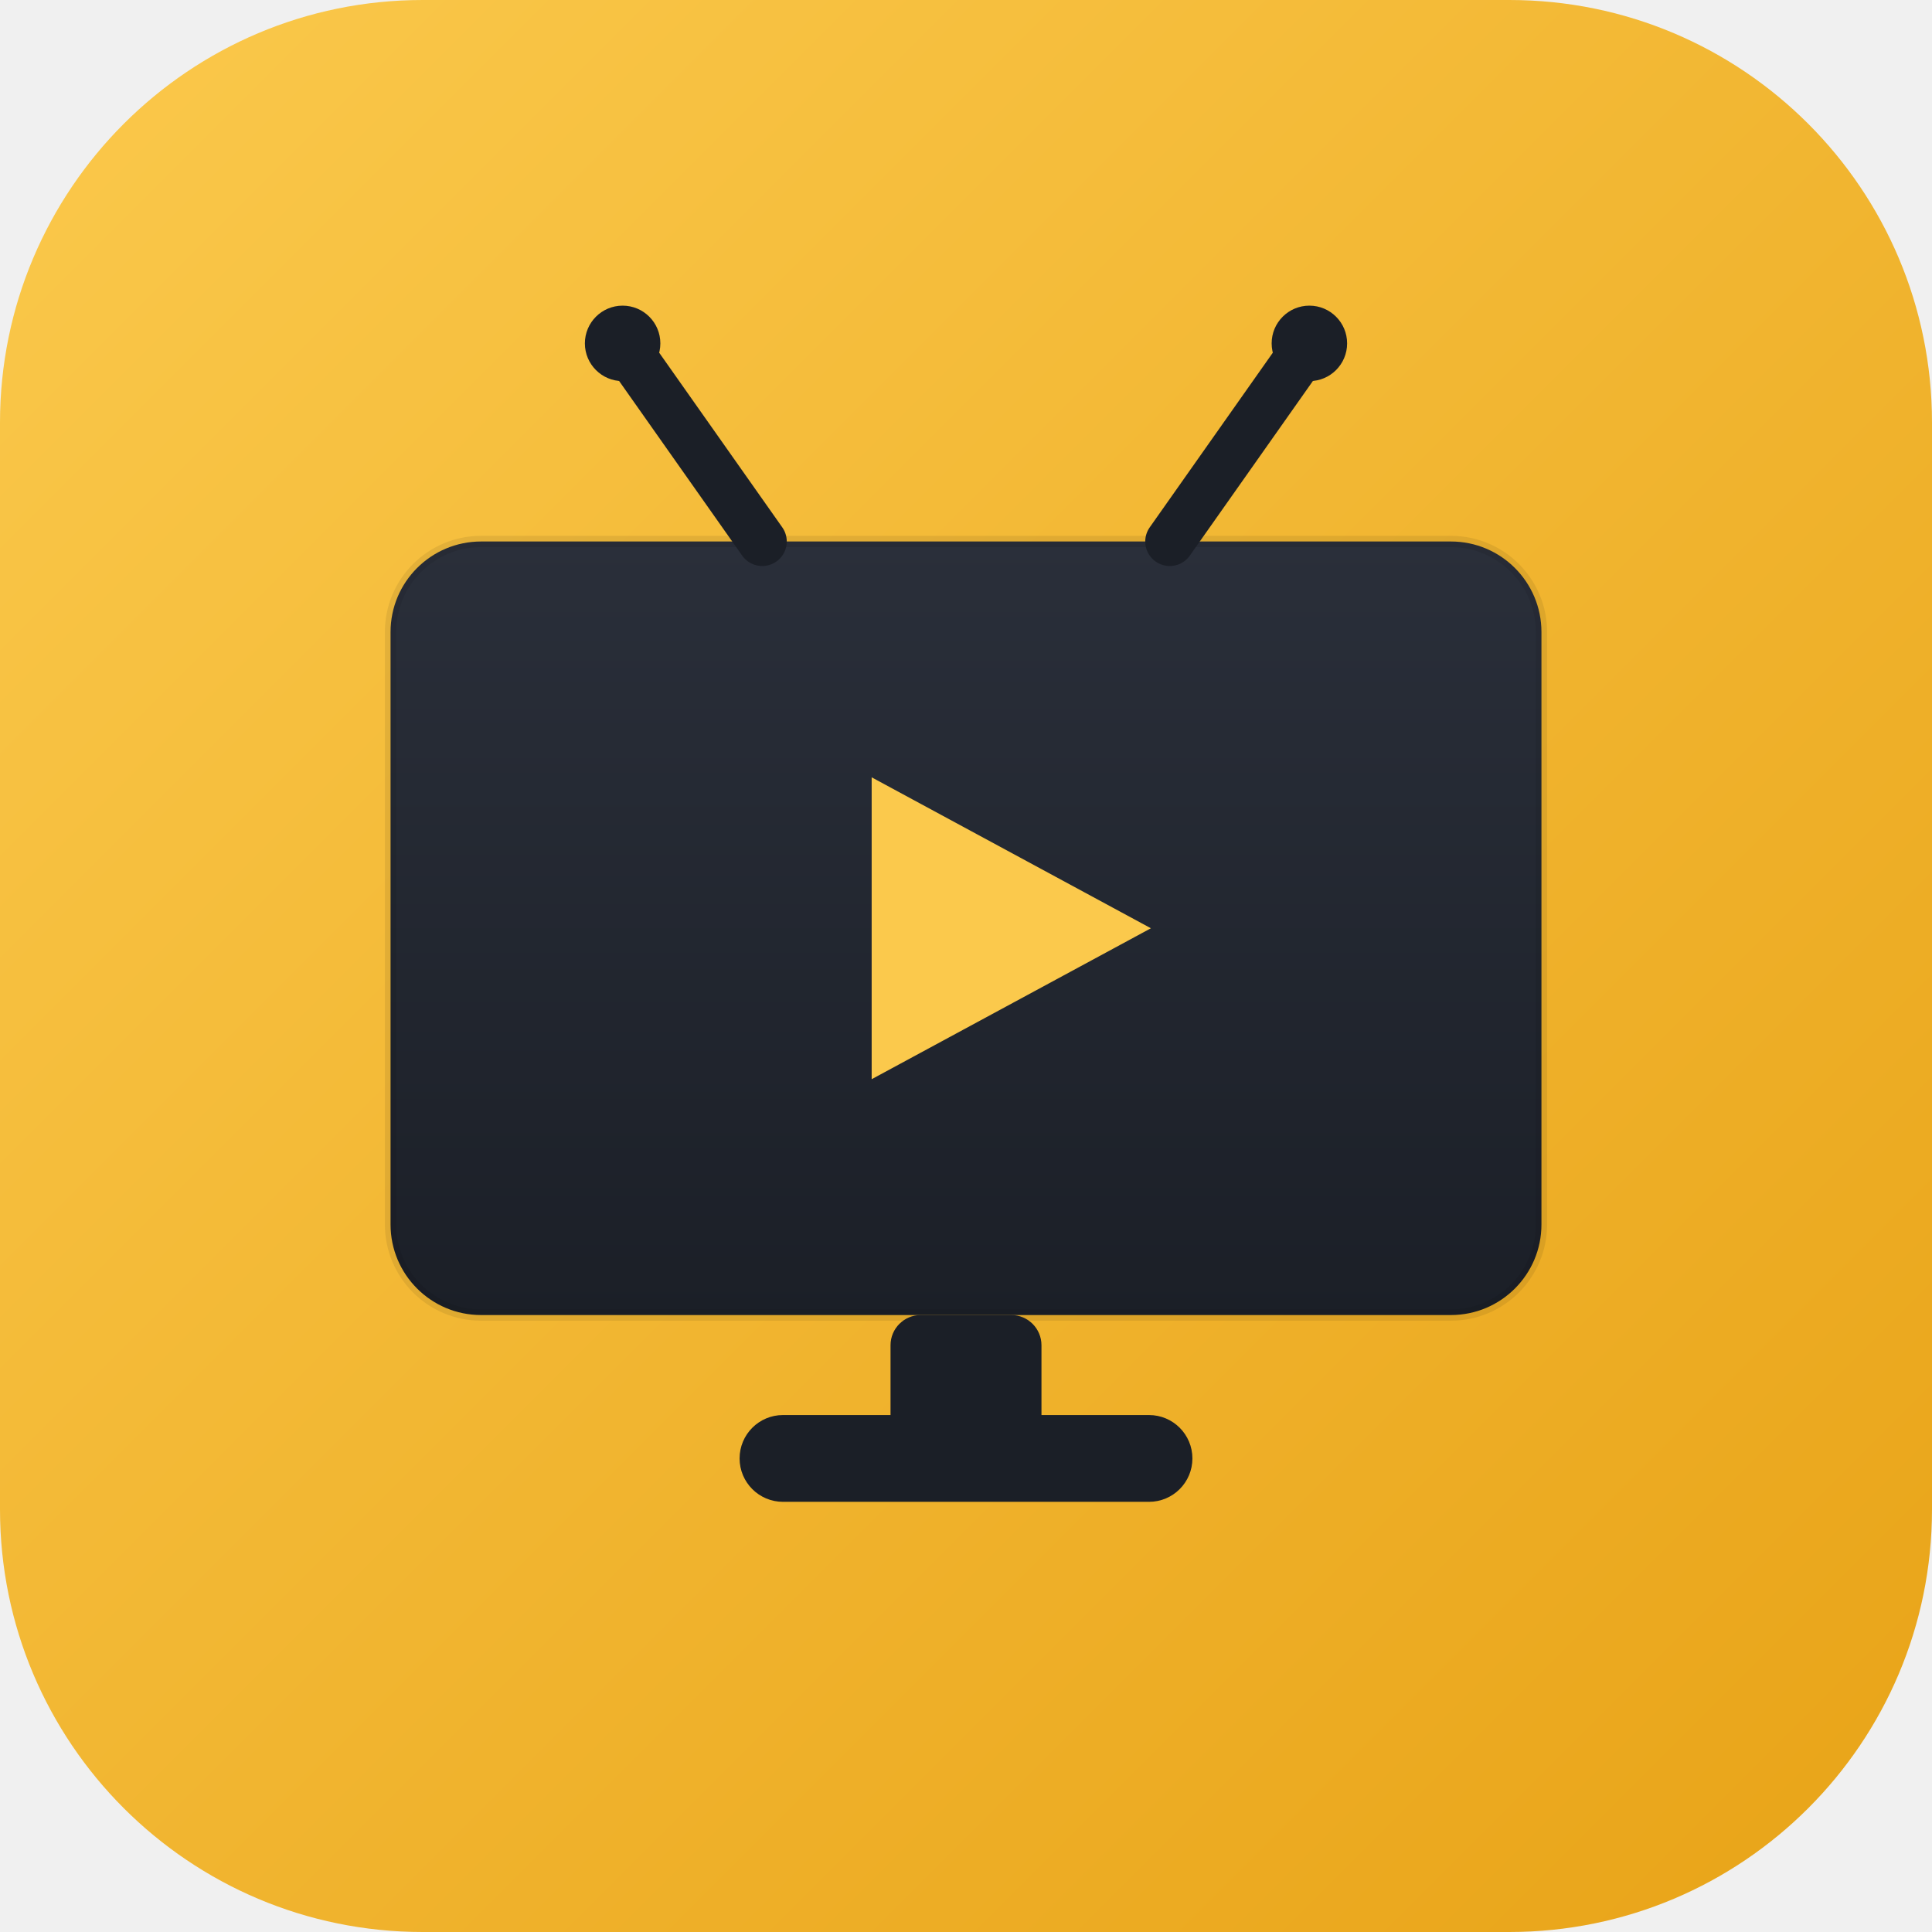
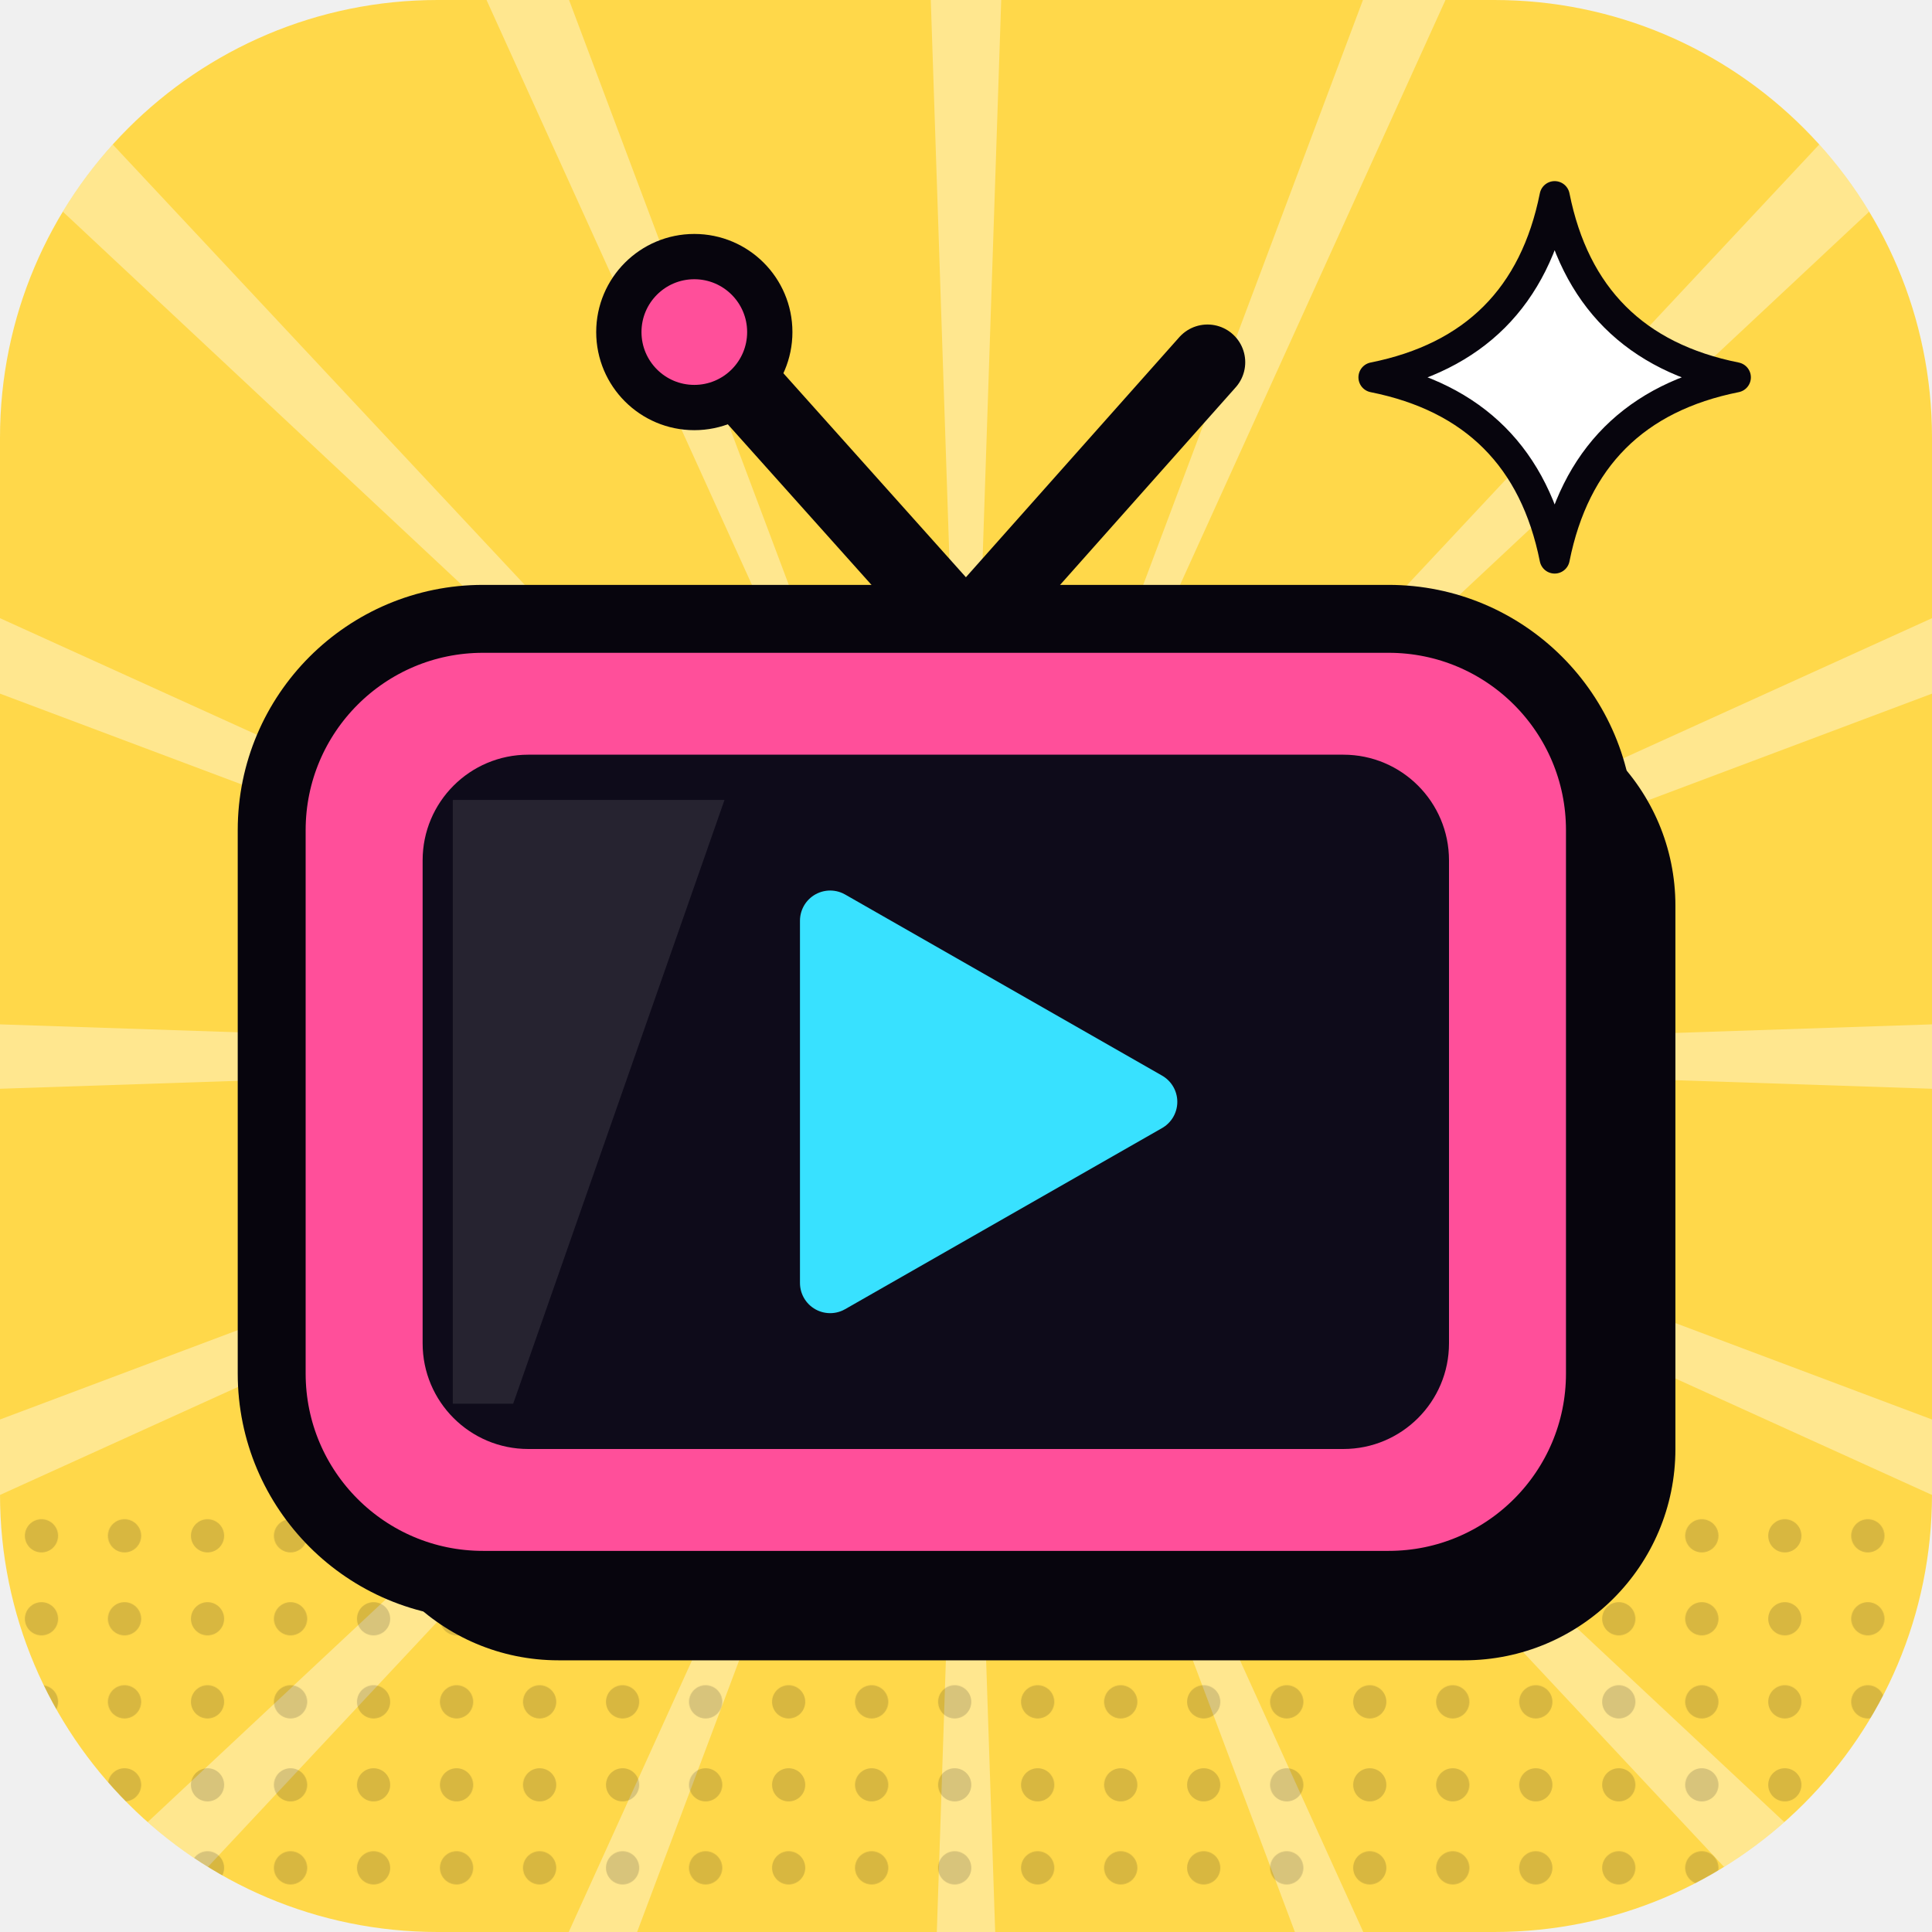
- <svg xmlns="http://www.w3.org/2000/svg" width="1024" height="1024" viewBox="0 0 1024 1024">
+ <svg xmlns="http://www.w3.org/2000/svg" width="1024" height="1024" viewBox="0 0 256 256">
  <defs>
-     <linearGradient id="bg" x1="0%" y1="0%" x2="100%" y2="100%">
-       <stop offset="0%" stop-color="#FBC94C" />
-       <stop offset="100%" stop-color="#E8A317" />
-     </linearGradient>
-     <linearGradient id="screenGrad" x1="0%" y1="0%" x2="0%" y2="100%">
-       <stop offset="0%" stop-color="#2A2F3A" />
-       <stop offset="100%" stop-color="#1B1F27" />
-     </linearGradient>
+     <clipPath id="clipA">
+       <rect width="256" height="256" rx="58" />
+     </clipPath>
+     <pattern id="dotA" width="11" height="11" patternUnits="userSpaceOnUse">
+       <circle cx="5.5" cy="5.5" r="2.2" fill="#07050d" />
+     </pattern>
  </defs>
-   <rect x="0" y="0" width="1024" height="1024" rx="224" fill="url(#bg)" />
-   <rect x="207" y="287" width="610" height="410" rx="48" fill="url(#screenGrad)" />
-   <rect x="207" y="287" width="610" height="410" rx="48" fill="none" stroke="#000000" stroke-opacity="0.08" stroke-width="6" />
-   <rect x="472" y="697" width="80" height="70" rx="16" fill="#1B1F27" />
-   <rect x="392" y="750" width="240" height="46" rx="23" fill="#1B1F27" />
-   <line x1="404" y1="287" x2="330" y2="182" stroke="#1B1F27" stroke-width="26" stroke-linecap="round" />
-   <line x1="620" y1="287" x2="694" y2="182" stroke="#1B1F27" stroke-width="26" stroke-linecap="round" />
-   <circle cx="330" cy="182" r="20" fill="#1B1F27" />
-   <circle cx="694" cy="182" r="20" fill="#1B1F27" />
-   <path d="M 462 412 L 462 572 L 610 492 Z" fill="#FBC94C" />
+   <g clip-path="url(#clipA)">
+     <rect width="256" height="256" fill="#ffd84a" />
+     <path d="M128 140 L116 -220 L140 -220 Z" fill="#ffffff" opacity="0.38" transform="rotate(0 128 140)" />
+     <path d="M128 140 L116 -220 L140 -220 Z" fill="#ffffff" opacity="0.38" transform="rotate(22.5 128 140)" />
+     <path d="M128 140 L116 -220 L140 -220 Z" fill="#ffffff" opacity="0.38" transform="rotate(45 128 140)" />
+     <path d="M128 140 L116 -220 L140 -220 Z" fill="#ffffff" opacity="0.38" transform="rotate(67.5 128 140)" />
+     <path d="M128 140 L116 -220 L140 -220 Z" fill="#ffffff" opacity="0.38" transform="rotate(90 128 140)" />
+     <path d="M128 140 L116 -220 L140 -220 Z" fill="#ffffff" opacity="0.38" transform="rotate(112.5 128 140)" />
+     <path d="M128 140 L116 -220 L140 -220 Z" fill="#ffffff" opacity="0.38" transform="rotate(135 128 140)" />
+     <path d="M128 140 L116 -220 L140 -220 Z" fill="#ffffff" opacity="0.38" transform="rotate(157.5 128 140)" />
+     <path d="M128 140 L116 -220 L140 -220 Z" fill="#ffffff" opacity="0.38" transform="rotate(180 128 140)" />
+     <path d="M128 140 L116 -220 L140 -220 Z" fill="#ffffff" opacity="0.38" transform="rotate(202.5 128 140)" />
+     <path d="M128 140 L116 -220 L140 -220 Z" fill="#ffffff" opacity="0.38" transform="rotate(225 128 140)" />
+     <path d="M128 140 L116 -220 L140 -220 Z" fill="#ffffff" opacity="0.38" transform="rotate(247.5 128 140)" />
+     <path d="M128 140 L116 -220 L140 -220 Z" fill="#ffffff" opacity="0.38" transform="rotate(270 128 140)" />
+     <path d="M128 140 L116 -220 L140 -220 Z" fill="#ffffff" opacity="0.38" transform="rotate(292.5 128 140)" />
+     <path d="M128 140 L116 -220 L140 -220 Z" fill="#ffffff" opacity="0.38" transform="rotate(315 128 140)" />
+     <path d="M128 140 L116 -220 L140 -220 Z" fill="#ffffff" opacity="0.38" transform="rotate(337.5 128 140)" />
+     <rect y="196" width="256" height="60" fill="url(#dotA)" opacity="0.16" />
+     <path d="M206 26 Q210 46 230 50 Q210 54 206 74 Q202 54 182 50 Q202 46 206 26Z" fill="#ffffff" stroke="#07050d" stroke-width="4" stroke-linejoin="round" />
+     <line x1="128" y1="84" x2="94" y2="46" stroke="#07050d" stroke-width="10" stroke-linecap="round" />
+     <line x1="128" y1="84" x2="160" y2="48" stroke="#07050d" stroke-width="10" stroke-linecap="round" />
+     <circle cx="92" cy="44" r="10" fill="#ff4f9a" stroke="#07050d" stroke-width="6" />
+     <rect x="46" y="92" width="176" height="128" rx="28" fill="#07050d" />
+     <rect x="36" y="82" width="176" height="128" rx="28" fill="#ff4f9a" stroke="#07050d" stroke-width="9" />
+     <rect x="56" y="100" width="136" height="92" rx="14" fill="#0e0b1a" />
+     <path d="M60 106 L96 106 L68 186 L60 186 Z" fill="#ffffff" opacity="0.1" />
+     <path d="M110 122 L152 146 L110 170 Z" fill="#38e1ff" stroke="#38e1ff" stroke-width="8" stroke-linejoin="round" />
+   </g>
</svg>
